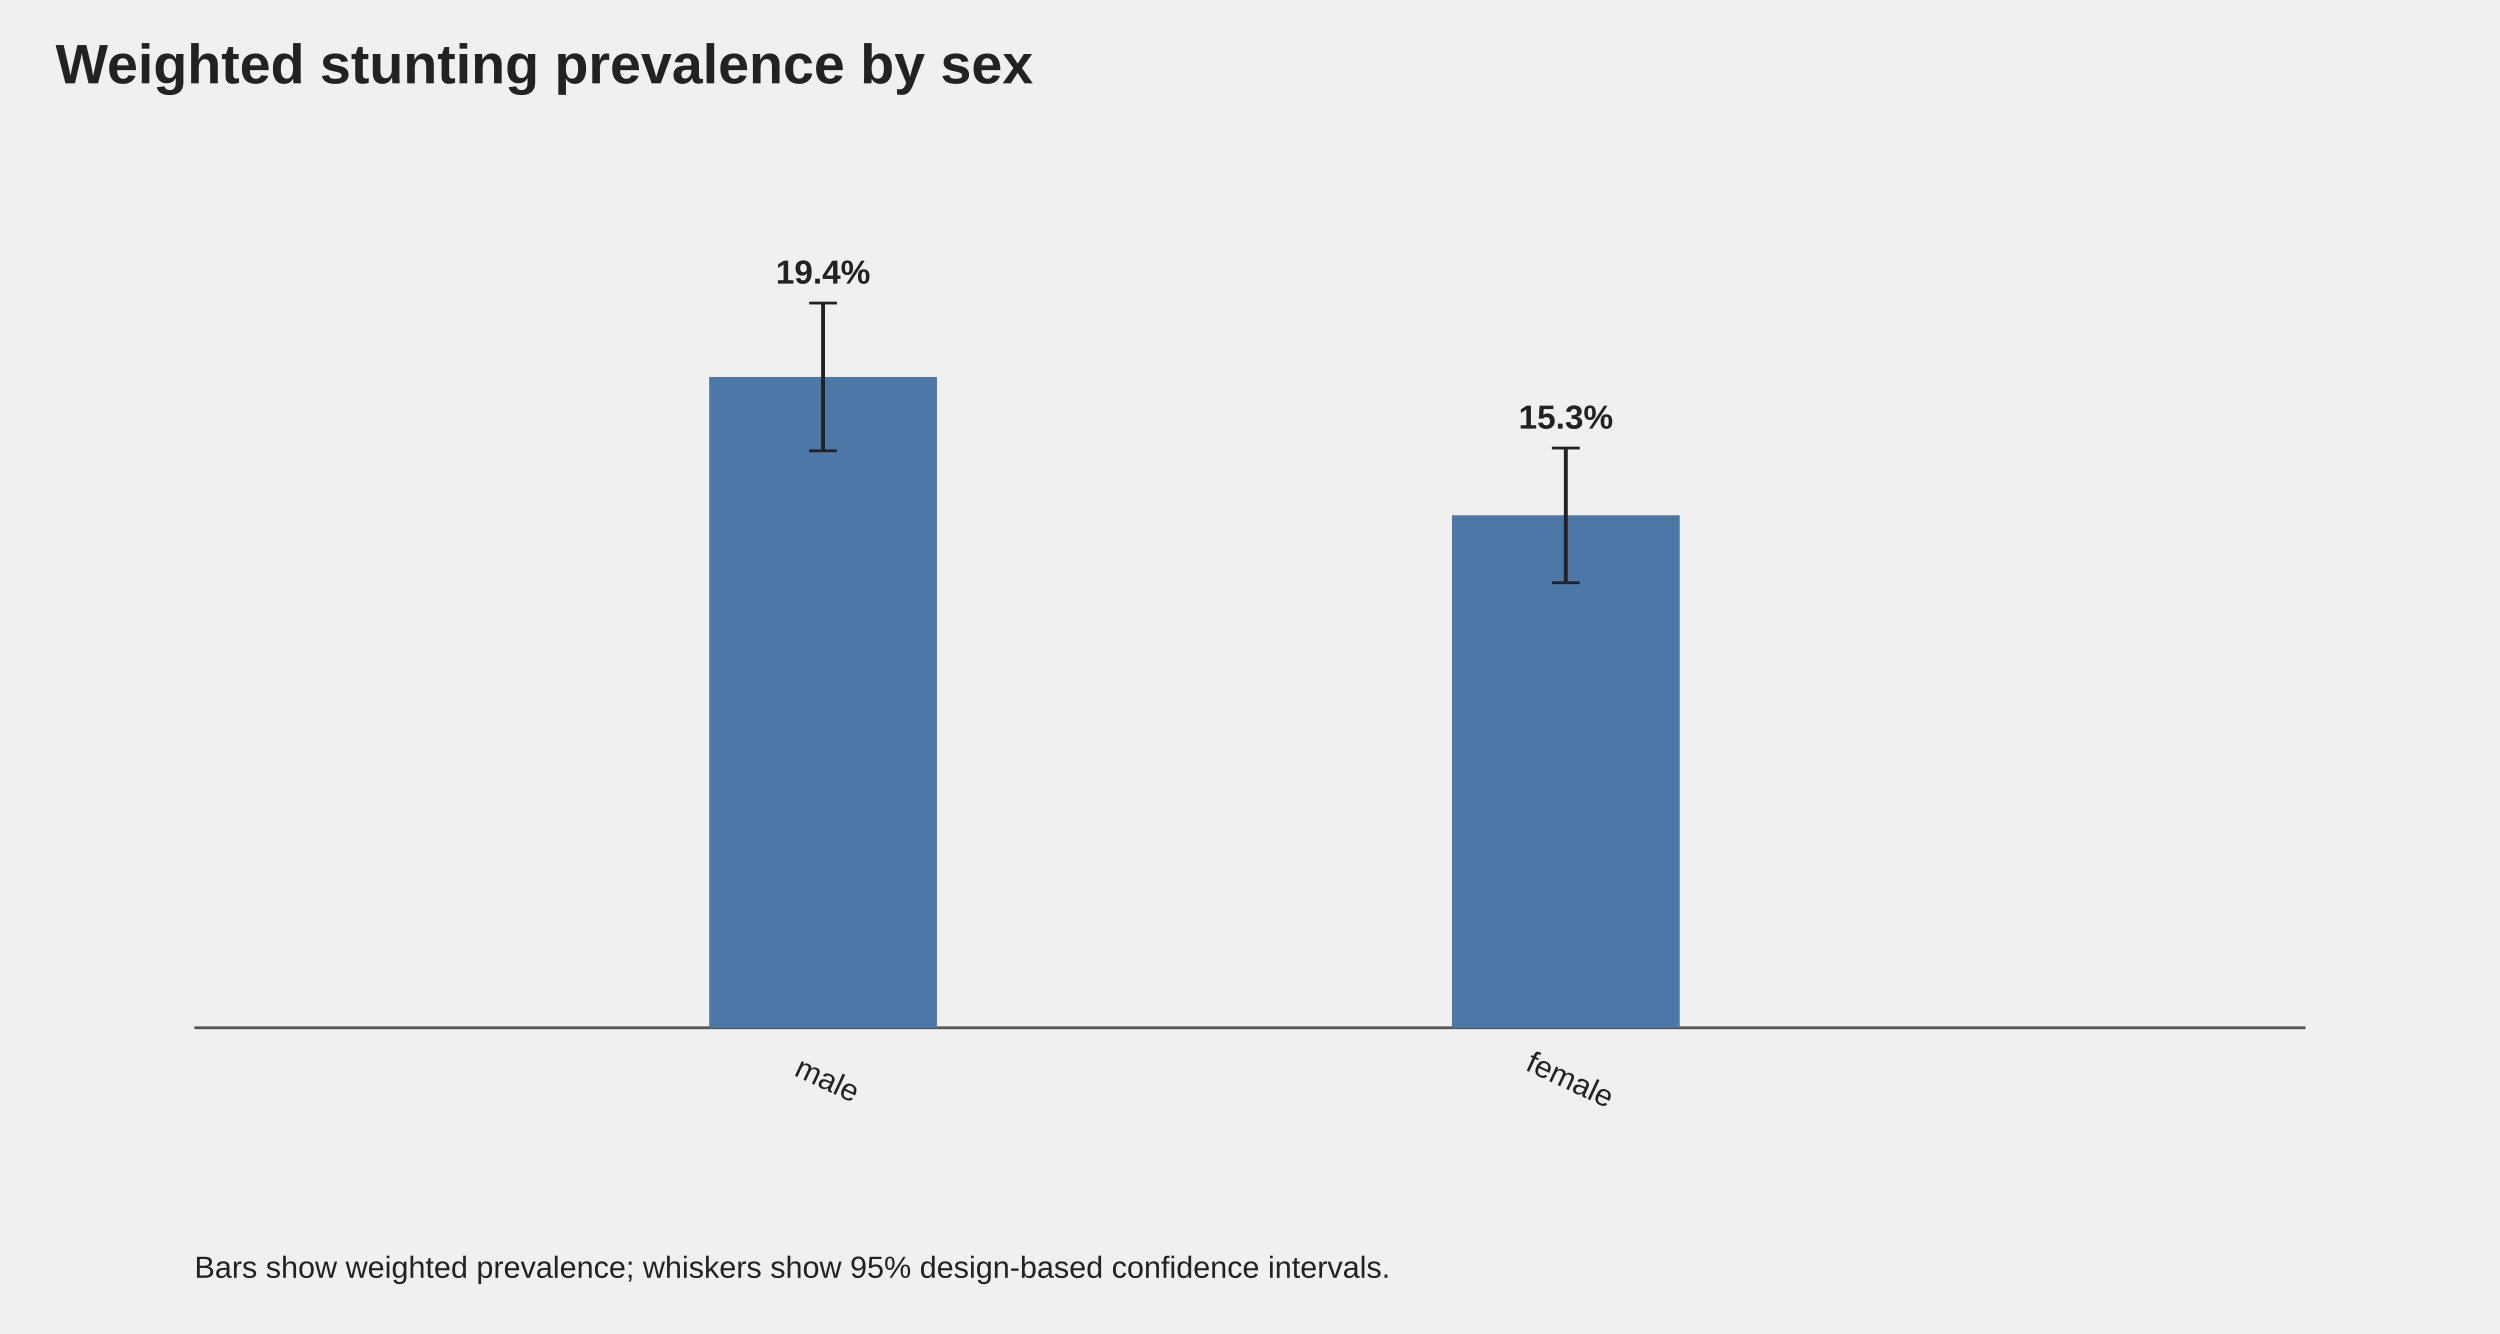
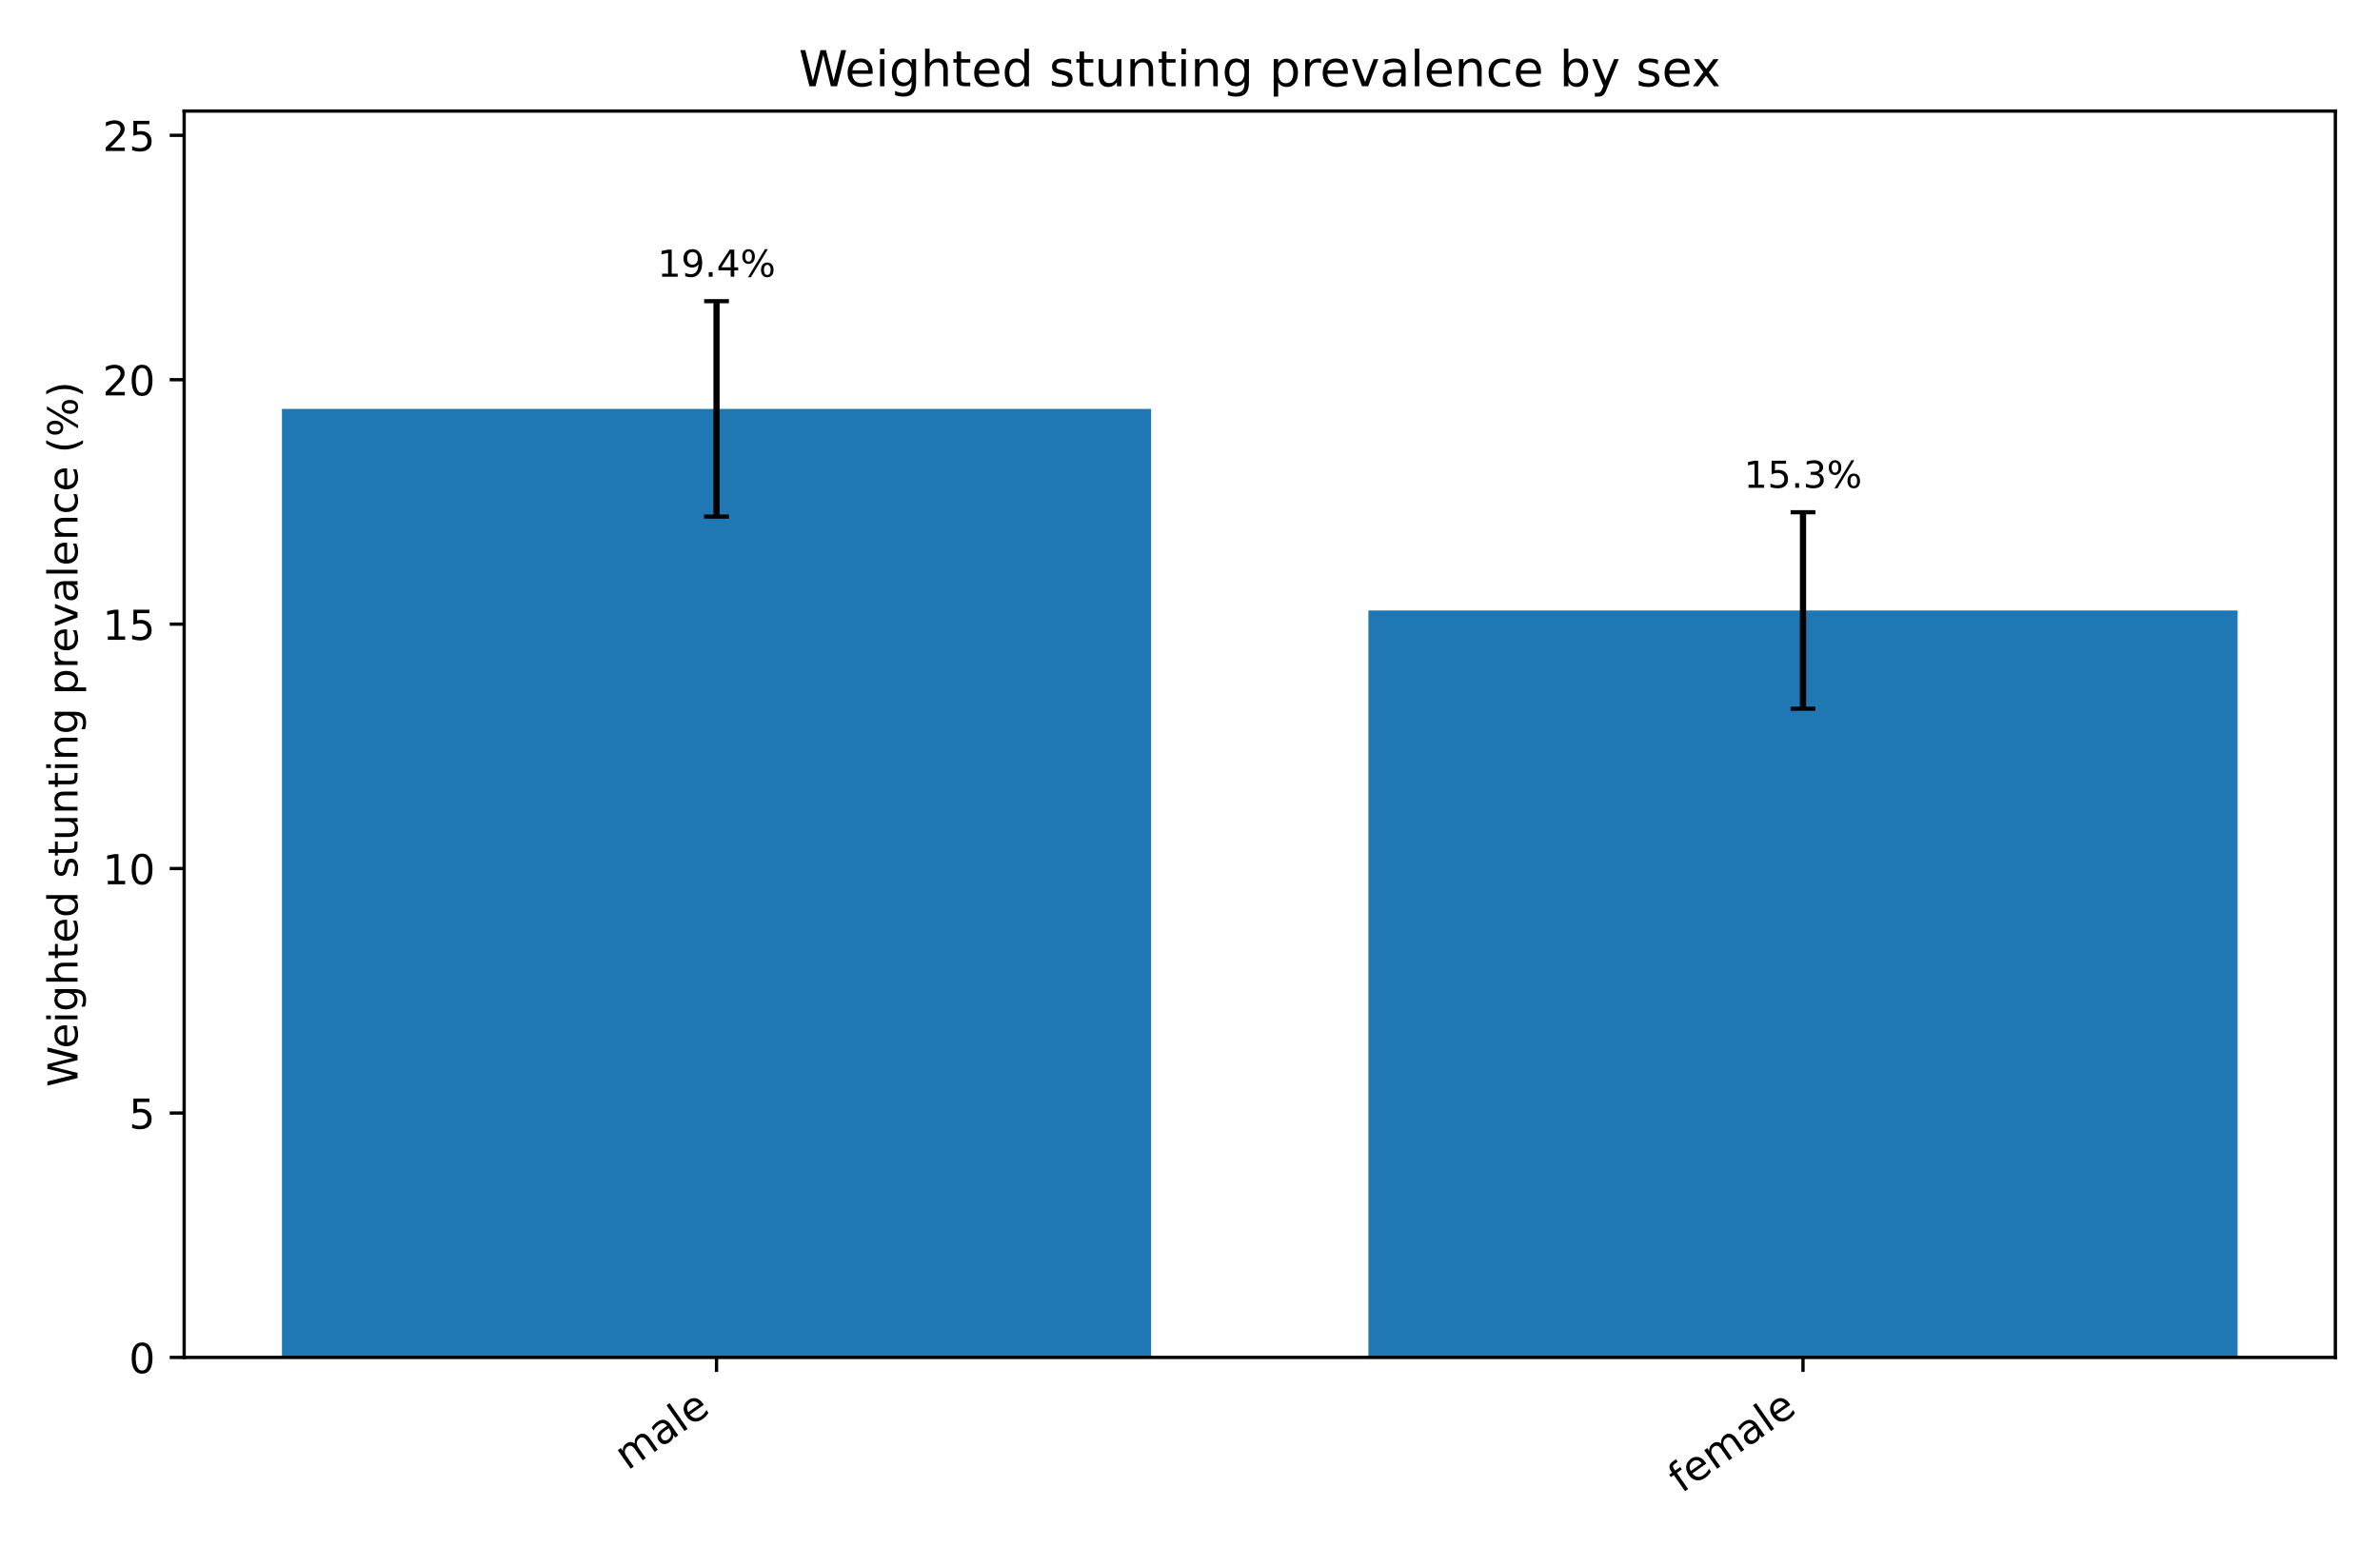
- <svg xmlns="http://www.w3.org/2000/svg" width="900" height="480" viewBox="0 0 900 480">
-   <style>text{font-family:Arial,sans-serif;fill:#222}.t{font-size:20px;font-weight:700}.l{font-size:11px}.v{font-size:12px;font-weight:600}</style>
-   <text x="20" y="30" class="t">Weighted stunting prevalence by sex</text>
-   <line x1="70" y1="370" x2="830" y2="370" stroke="#555" />
-   <rect x="255.3" y="135.7" width="82.0" height="234.3" fill="#4C78A8" />
-   <line x1="296.3" y1="162.3" x2="296.3" y2="109.1" stroke="#222" stroke-width="1.4" />
-   <line x1="291.3" y1="162.3" x2="301.3" y2="162.3" stroke="#222" />
-   <line x1="291.3" y1="109.1" x2="301.3" y2="109.1" stroke="#222" />
-   <text x="296.3" y="102.1" text-anchor="middle" class="v">19.4%</text>
-   <text x="296.3" y="392" text-anchor="middle" class="l" transform="rotate(25 296.3 392)">male</text>
-   <rect x="522.7" y="185.5" width="82.0" height="184.5" fill="#4C78A8" />
-   <line x1="563.7" y1="209.8" x2="563.7" y2="161.3" stroke="#222" stroke-width="1.4" />
-   <line x1="558.7" y1="209.8" x2="568.7" y2="209.8" stroke="#222" />
-   <line x1="558.7" y1="161.3" x2="568.7" y2="161.3" stroke="#222" />
-   <text x="563.7" y="154.3" text-anchor="middle" class="v">15.3%</text>
-   <text x="563.7" y="392" text-anchor="middle" class="l" transform="rotate(25 563.7 392)">female</text>
-   <text x="70" y="460" class="l">Bars show weighted prevalence; whiskers show 95% design-based confidence intervals.</text>
+ <svg xmlns="http://www.w3.org/2000/svg" xmlns:xlink="http://www.w3.org/1999/xlink" width="576pt" height="374.4pt" viewBox="0 0 576 374.4" version="1.1">
+   <defs>
+     <style type="text/css">*{stroke-linejoin: round; stroke-linecap: butt}</style>
+   </defs>
+   <g id="figure_1">
+     <g id="patch_1">
+       <path d="M 0 374.4  L 576 374.4  L 576 0  L 0 0  z " style="fill: #ffffff" />
+     </g>
+     <g id="axes_1">
+       <g id="patch_2">
+         <path d="M 44.57 328.52  L 565.2 328.52  L 565.2 26.88  L 44.57 26.88  z " style="fill: #ffffff" />
+       </g>
+       <g id="patch_3">
+         <path d="M 68.235 328.52  L 278.591 328.52  L 278.591 98.959  L 68.235 98.959  z " clip-path="url(#p88e0a76a36)" style="fill: #1f77b4" />
+       </g>
+       <g id="patch_4">
+         <path d="M 331.179 328.52  L 541.535 328.52  L 541.535 147.746  L 331.179 147.746  z " clip-path="url(#p88e0a76a36)" style="fill: #1f77b4" />
+       </g>
+       <g id="matplotlib.axis_1">
+         <g id="xtick_1">
+           <g id="line2d_1">
+             <defs>
+               <path id="m2571a220c2" d="M 0 0  L 0 3.5  " style="stroke: #000000; stroke-width: 0.8" />
+             </defs>
+             <g>
+               <use xlink:href="#m2571a220c2" x="173.413" y="328.52" style="stroke: #000000; stroke-width: 0.8" />
+             </g>
+           </g>
+           <g id="text_1">
+             <g transform="translate(151.9049 355.9691) rotate(-35) scale(0.1 -0.1)">
+               <defs>
+                 <path id="DejaVuSans-6d" d="M 3328 2828  Q 3544 3216 3844 3400  Q 4144 3584 4550 3584  Q 5097 3584 5394 3201  Q 5691 2819 5691 2113  L 5691 0  L 5113 0  L 5113 2094  Q 5113 2597 4934 2840  Q 4756 3084 4391 3084  Q 3944 3084 3684 2787  Q 3425 2491 3425 1978  L 3425 0  L 2847 0  L 2847 2094  Q 2847 2600 2669 2842  Q 2491 3084 2119 3084  Q 1678 3084 1418 2786  Q 1159 2488 1159 1978  L 1159 0  L 581 0  L 581 3500  L 1159 3500  L 1159 2956  Q 1356 3278 1631 3431  Q 1906 3584 2284 3584  Q 2666 3584 2933 3390  Q 3200 3197 3328 2828  z " transform="scale(0.015625)" />
+                 <path id="DejaVuSans-61" d="M 2194 1759  Q 1497 1759 1228 1600  Q 959 1441 959 1056  Q 959 750 1161 570  Q 1363 391 1709 391  Q 2188 391 2477 730  Q 2766 1069 2766 1631  L 2766 1759  L 2194 1759  z M 3341 1997  L 3341 0  L 2766 0  L 2766 531  Q 2569 213 2275 61  Q 1981 -91 1556 -91  Q 1019 -91 701 211  Q 384 513 384 1019  Q 384 1609 779 1909  Q 1175 2209 1959 2209  L 2766 2209  L 2766 2266  Q 2766 2663 2505 2880  Q 2244 3097 1772 3097  Q 1472 3097 1187 3025  Q 903 2953 641 2809  L 641 3341  Q 956 3463 1253 3523  Q 1550 3584 1831 3584  Q 2591 3584 2966 3190  Q 3341 2797 3341 1997  z " transform="scale(0.015625)" />
+                 <path id="DejaVuSans-6c" d="M 603 4863  L 1178 4863  L 1178 0  L 603 0  L 603 4863  z " transform="scale(0.015625)" />
+                 <path id="DejaVuSans-65" d="M 3597 1894  L 3597 1613  L 953 1613  Q 991 1019 1311 708  Q 1631 397 2203 397  Q 2534 397 2845 478  Q 3156 559 3463 722  L 3463 178  Q 3153 47 2828 -22  Q 2503 -91 2169 -91  Q 1331 -91 842 396  Q 353 884 353 1716  Q 353 2575 817 3079  Q 1281 3584 2069 3584  Q 2775 3584 3186 3129  Q 3597 2675 3597 1894  z M 3022 2063  Q 3016 2534 2758 2815  Q 2500 3097 2075 3097  Q 1594 3097 1305 2825  Q 1016 2553 972 2059  L 3022 2063  z " transform="scale(0.015625)" />
+               </defs>
+               <use xlink:href="#DejaVuSans-6d" />
+               <use xlink:href="#DejaVuSans-61" transform="translate(97.41211 0)" />
+               <use xlink:href="#DejaVuSans-6c" transform="translate(158.6914 0)" />
+               <use xlink:href="#DejaVuSans-65" transform="translate(186.4746 0)" />
+             </g>
+           </g>
+         </g>
+         <g id="xtick_2">
+           <g id="line2d_2">
+             <g>
+               <use xlink:href="#m2571a220c2" x="436.357" y="328.52" style="stroke: #000000; stroke-width: 0.8" />
+             </g>
+           </g>
+           <g id="text_2">
+             <g transform="translate(406.9254 361.5176) rotate(-35) scale(0.1 -0.1)">
+               <defs>
+                 <path id="DejaVuSans-66" d="M 2375 4863  L 2375 4384  L 1825 4384  Q 1516 4384 1395 4259  Q 1275 4134 1275 3809  L 1275 3500  L 2222 3500  L 2222 3053  L 1275 3053  L 1275 0  L 697 0  L 697 3053  L 147 3053  L 147 3500  L 697 3500  L 697 3744  Q 697 4328 969 4595  Q 1241 4863 1831 4863  L 2375 4863  z " transform="scale(0.015625)" />
+               </defs>
+               <use xlink:href="#DejaVuSans-66" />
+               <use xlink:href="#DejaVuSans-65" transform="translate(35.20508 0)" />
+               <use xlink:href="#DejaVuSans-6d" transform="translate(96.72852 0)" />
+               <use xlink:href="#DejaVuSans-61" transform="translate(194.1406 0)" />
+               <use xlink:href="#DejaVuSans-6c" transform="translate(255.4199 0)" />
+               <use xlink:href="#DejaVuSans-65" transform="translate(283.2031 0)" />
+             </g>
+           </g>
+         </g>
+       </g>
+       <g id="matplotlib.axis_2">
+         <g id="ytick_1">
+           <g id="line2d_3">
+             <defs>
+               <path id="m5bd4060af0" d="M 0 0  L -3.5 0  " style="stroke: #000000; stroke-width: 0.8" />
+             </defs>
+             <g>
+               <use xlink:href="#m5bd4060af0" x="44.57" y="328.52" style="stroke: #000000; stroke-width: 0.8" />
+             </g>
+           </g>
+           <g id="text_3">
+             <g transform="translate(31.2075 332.3194) scale(0.1 -0.1)">
+               <defs>
+                 <path id="DejaVuSans-30" d="M 2034 4250  Q 1547 4250 1301 3770  Q 1056 3291 1056 2328  Q 1056 1369 1301 889  Q 1547 409 2034 409  Q 2525 409 2770 889  Q 3016 1369 3016 2328  Q 3016 3291 2770 3770  Q 2525 4250 2034 4250  z M 2034 4750  Q 2819 4750 3233 4129  Q 3647 3509 3647 2328  Q 3647 1150 3233 529  Q 2819 -91 2034 -91  Q 1250 -91 836 529  Q 422 1150 422 2328  Q 422 3509 836 4129  Q 1250 4750 2034 4750  z " transform="scale(0.015625)" />
+               </defs>
+               <use xlink:href="#DejaVuSans-30" />
+             </g>
+           </g>
+         </g>
+         <g id="ytick_2">
+           <g id="line2d_4">
+             <g>
+               <use xlink:href="#m5bd4060af0" x="44.57" y="269.364" style="stroke: #000000; stroke-width: 0.8" />
+             </g>
+           </g>
+           <g id="text_4">
+             <g transform="translate(31.2075 273.1633) scale(0.1 -0.1)">
+               <defs>
+                 <path id="DejaVuSans-35" d="M 691 4666  L 3169 4666  L 3169 4134  L 1269 4134  L 1269 2991  Q 1406 3038 1543 3061  Q 1681 3084 1819 3084  Q 2600 3084 3056 2656  Q 3513 2228 3513 1497  Q 3513 744 3044 326  Q 2575 -91 1722 -91  Q 1428 -91 1123 -41  Q 819 9 494 109  L 494 744  Q 775 591 1075 516  Q 1375 441 1709 441  Q 2250 441 2565 725  Q 2881 1009 2881 1497  Q 2881 1984 2565 2268  Q 2250 2553 1709 2553  Q 1456 2553 1204 2497  Q 953 2441 691 2322  L 691 4666  z " transform="scale(0.015625)" />
+               </defs>
+               <use xlink:href="#DejaVuSans-35" />
+             </g>
+           </g>
+         </g>
+         <g id="ytick_3">
+           <g id="line2d_5">
+             <g>
+               <use xlink:href="#m5bd4060af0" x="44.57" y="210.208" style="stroke: #000000; stroke-width: 0.8" />
+             </g>
+           </g>
+           <g id="text_5">
+             <g transform="translate(24.845 214.0073) scale(0.1 -0.1)">
+               <defs>
+                 <path id="DejaVuSans-31" d="M 794 531  L 1825 531  L 1825 4091  L 703 3866  L 703 4441  L 1819 4666  L 2450 4666  L 2450 531  L 3481 531  L 3481 0  L 794 0  L 794 531  z " transform="scale(0.015625)" />
+               </defs>
+               <use xlink:href="#DejaVuSans-31" />
+               <use xlink:href="#DejaVuSans-30" transform="translate(63.62305 0)" />
+             </g>
+           </g>
+         </g>
+         <g id="ytick_4">
+           <g id="line2d_6">
+             <g>
+               <use xlink:href="#m5bd4060af0" x="44.57" y="151.052" style="stroke: #000000; stroke-width: 0.8" />
+             </g>
+           </g>
+           <g id="text_6">
+             <g transform="translate(24.845 154.8512) scale(0.1 -0.1)">
+               <use xlink:href="#DejaVuSans-31" />
+               <use xlink:href="#DejaVuSans-35" transform="translate(63.62305 0)" />
+             </g>
+           </g>
+         </g>
+         <g id="ytick_5">
+           <g id="line2d_7">
+             <g>
+               <use xlink:href="#m5bd4060af0" x="44.57" y="91.896" style="stroke: #000000; stroke-width: 0.8" />
+             </g>
+           </g>
+           <g id="text_7">
+             <g transform="translate(24.845 95.69516) scale(0.1 -0.1)">
+               <defs>
+                 <path id="DejaVuSans-32" d="M 1228 531  L 3431 531  L 3431 0  L 469 0  L 469 531  Q 828 903 1448 1529  Q 2069 2156 2228 2338  Q 2531 2678 2651 2914  Q 2772 3150 2772 3378  Q 2772 3750 2511 3984  Q 2250 4219 1831 4219  Q 1534 4219 1204 4116  Q 875 4013 500 3803  L 500 4441  Q 881 4594 1212 4672  Q 1544 4750 1819 4750  Q 2544 4750 2975 4387  Q 3406 4025 3406 3419  Q 3406 3131 3298 2873  Q 3191 2616 2906 2266  Q 2828 2175 2409 1742  Q 1991 1309 1228 531  z " transform="scale(0.015625)" />
+               </defs>
+               <use xlink:href="#DejaVuSans-32" />
+               <use xlink:href="#DejaVuSans-30" transform="translate(63.62305 0)" />
+             </g>
+           </g>
+         </g>
+         <g id="ytick_6">
+           <g id="line2d_8">
+             <g>
+               <use xlink:href="#m5bd4060af0" x="44.57" y="32.74" style="stroke: #000000; stroke-width: 0.8" />
+             </g>
+           </g>
+           <g id="text_8">
+             <g transform="translate(24.845 36.53911) scale(0.1 -0.1)">
+               <use xlink:href="#DejaVuSans-32" />
+               <use xlink:href="#DejaVuSans-35" transform="translate(63.62305 0)" />
+             </g>
+           </g>
+         </g>
+         <g id="text_9">
+           <g transform="translate(18.76531 263.061) rotate(-90) scale(0.1 -0.1)">
+             <defs>
+               <path id="DejaVuSans-57" d="M 213 4666  L 850 4666  L 1831 722  L 2809 4666  L 3519 4666  L 4500 722  L 5478 4666  L 6119 4666  L 4947 0  L 4153 0  L 3169 4050  L 2175 0  L 1381 0  L 213 4666  z " transform="scale(0.015625)" />
+               <path id="DejaVuSans-69" d="M 603 3500  L 1178 3500  L 1178 0  L 603 0  L 603 3500  z M 603 4863  L 1178 4863  L 1178 4134  L 603 4134  L 603 4863  z " transform="scale(0.015625)" />
+               <path id="DejaVuSans-67" d="M 2906 1791  Q 2906 2416 2648 2759  Q 2391 3103 1925 3103  Q 1463 3103 1205 2759  Q 947 2416 947 1791  Q 947 1169 1205 825  Q 1463 481 1925 481  Q 2391 481 2648 825  Q 2906 1169 2906 1791  z M 3481 434  Q 3481 -459 3084 -895  Q 2688 -1331 1869 -1331  Q 1566 -1331 1297 -1286  Q 1028 -1241 775 -1147  L 775 -588  Q 1028 -725 1275 -790  Q 1522 -856 1778 -856  Q 2344 -856 2625 -561  Q 2906 -266 2906 331  L 2906 616  Q 2728 306 2450 153  Q 2172 0 1784 0  Q 1141 0 747 490  Q 353 981 353 1791  Q 353 2603 747 3093  Q 1141 3584 1784 3584  Q 2172 3584 2450 3431  Q 2728 3278 2906 2969  L 2906 3500  L 3481 3500  L 3481 434  z " transform="scale(0.015625)" />
+               <path id="DejaVuSans-68" d="M 3513 2113  L 3513 0  L 2938 0  L 2938 2094  Q 2938 2591 2744 2837  Q 2550 3084 2163 3084  Q 1697 3084 1428 2787  Q 1159 2491 1159 1978  L 1159 0  L 581 0  L 581 4863  L 1159 4863  L 1159 2956  Q 1366 3272 1645 3428  Q 1925 3584 2291 3584  Q 2894 3584 3203 3211  Q 3513 2838 3513 2113  z " transform="scale(0.015625)" />
+               <path id="DejaVuSans-74" d="M 1172 4494  L 1172 3500  L 2356 3500  L 2356 3053  L 1172 3053  L 1172 1153  Q 1172 725 1289 603  Q 1406 481 1766 481  L 2356 481  L 2356 0  L 1766 0  Q 1100 0 847 248  Q 594 497 594 1153  L 594 3053  L 172 3053  L 172 3500  L 594 3500  L 594 4494  L 1172 4494  z " transform="scale(0.015625)" />
+               <path id="DejaVuSans-64" d="M 2906 2969  L 2906 4863  L 3481 4863  L 3481 0  L 2906 0  L 2906 525  Q 2725 213 2448 61  Q 2172 -91 1784 -91  Q 1150 -91 751 415  Q 353 922 353 1747  Q 353 2572 751 3078  Q 1150 3584 1784 3584  Q 2172 3584 2448 3432  Q 2725 3281 2906 2969  z M 947 1747  Q 947 1113 1208 752  Q 1469 391 1925 391  Q 2381 391 2643 752  Q 2906 1113 2906 1747  Q 2906 2381 2643 2742  Q 2381 3103 1925 3103  Q 1469 3103 1208 2742  Q 947 2381 947 1747  z " transform="scale(0.015625)" />
+               <path id="DejaVuSans-20" transform="scale(0.015625)" />
+               <path id="DejaVuSans-73" d="M 2834 3397  L 2834 2853  Q 2591 2978 2328 3040  Q 2066 3103 1784 3103  Q 1356 3103 1142 2972  Q 928 2841 928 2578  Q 928 2378 1081 2264  Q 1234 2150 1697 2047  L 1894 2003  Q 2506 1872 2764 1633  Q 3022 1394 3022 966  Q 3022 478 2636 193  Q 2250 -91 1575 -91  Q 1294 -91 989 -36  Q 684 19 347 128  L 347 722  Q 666 556 975 473  Q 1284 391 1588 391  Q 1994 391 2212 530  Q 2431 669 2431 922  Q 2431 1156 2273 1281  Q 2116 1406 1581 1522  L 1381 1569  Q 847 1681 609 1914  Q 372 2147 372 2553  Q 372 3047 722 3315  Q 1072 3584 1716 3584  Q 2034 3584 2315 3537  Q 2597 3491 2834 3397  z " transform="scale(0.015625)" />
+               <path id="DejaVuSans-75" d="M 544 1381  L 544 3500  L 1119 3500  L 1119 1403  Q 1119 906 1312 657  Q 1506 409 1894 409  Q 2359 409 2629 706  Q 2900 1003 2900 1516  L 2900 3500  L 3475 3500  L 3475 0  L 2900 0  L 2900 538  Q 2691 219 2414 64  Q 2138 -91 1772 -91  Q 1169 -91 856 284  Q 544 659 544 1381  z M 1991 3584  L 1991 3584  z " transform="scale(0.015625)" />
+               <path id="DejaVuSans-6e" d="M 3513 2113  L 3513 0  L 2938 0  L 2938 2094  Q 2938 2591 2744 2837  Q 2550 3084 2163 3084  Q 1697 3084 1428 2787  Q 1159 2491 1159 1978  L 1159 0  L 581 0  L 581 3500  L 1159 3500  L 1159 2956  Q 1366 3272 1645 3428  Q 1925 3584 2291 3584  Q 2894 3584 3203 3211  Q 3513 2838 3513 2113  z " transform="scale(0.015625)" />
+               <path id="DejaVuSans-70" d="M 1159 525  L 1159 -1331  L 581 -1331  L 581 3500  L 1159 3500  L 1159 2969  Q 1341 3281 1617 3432  Q 1894 3584 2278 3584  Q 2916 3584 3314 3078  Q 3713 2572 3713 1747  Q 3713 922 3314 415  Q 2916 -91 2278 -91  Q 1894 -91 1617 61  Q 1341 213 1159 525  z M 3116 1747  Q 3116 2381 2855 2742  Q 2594 3103 2138 3103  Q 1681 3103 1420 2742  Q 1159 2381 1159 1747  Q 1159 1113 1420 752  Q 1681 391 2138 391  Q 2594 391 2855 752  Q 3116 1113 3116 1747  z " transform="scale(0.015625)" />
+               <path id="DejaVuSans-72" d="M 2631 2963  Q 2534 3019 2420 3045  Q 2306 3072 2169 3072  Q 1681 3072 1420 2755  Q 1159 2438 1159 1844  L 1159 0  L 581 0  L 581 3500  L 1159 3500  L 1159 2956  Q 1341 3275 1631 3429  Q 1922 3584 2338 3584  Q 2397 3584 2469 3576  Q 2541 3569 2628 3553  L 2631 2963  z " transform="scale(0.015625)" />
+               <path id="DejaVuSans-76" d="M 191 3500  L 800 3500  L 1894 563  L 2988 3500  L 3597 3500  L 2284 0  L 1503 0  L 191 3500  z " transform="scale(0.015625)" />
+               <path id="DejaVuSans-63" d="M 3122 3366  L 3122 2828  Q 2878 2963 2633 3030  Q 2388 3097 2138 3097  Q 1578 3097 1268 2742  Q 959 2388 959 1747  Q 959 1106 1268 751  Q 1578 397 2138 397  Q 2388 397 2633 464  Q 2878 531 3122 666  L 3122 134  Q 2881 22 2623 -34  Q 2366 -91 2075 -91  Q 1284 -91 818 406  Q 353 903 353 1747  Q 353 2603 823 3093  Q 1294 3584 2113 3584  Q 2378 3584 2631 3529  Q 2884 3475 3122 3366  z " transform="scale(0.015625)" />
+               <path id="DejaVuSans-28" d="M 1984 4856  Q 1566 4138 1362 3434  Q 1159 2731 1159 2009  Q 1159 1288 1364 580  Q 1569 -128 1984 -844  L 1484 -844  Q 1016 -109 783 600  Q 550 1309 550 2009  Q 550 2706 781 3412  Q 1013 4119 1484 4856  L 1984 4856  z " transform="scale(0.015625)" />
+               <path id="DejaVuSans-25" d="M 4653 2053  Q 4381 2053 4226 1822  Q 4072 1591 4072 1178  Q 4072 772 4226 539  Q 4381 306 4653 306  Q 4919 306 5073 539  Q 5228 772 5228 1178  Q 5228 1588 5073 1820  Q 4919 2053 4653 2053  z M 4653 2450  Q 5147 2450 5437 2106  Q 5728 1763 5728 1178  Q 5728 594 5436 251  Q 5144 -91 4653 -91  Q 4153 -91 3862 251  Q 3572 594 3572 1178  Q 3572 1766 3864 2108  Q 4156 2450 4653 2450  z M 1428 4353  Q 1159 4353 1004 4120  Q 850 3888 850 3481  Q 850 3069 1003 2837  Q 1156 2606 1428 2606  Q 1700 2606 1854 2837  Q 2009 3069 2009 3481  Q 2009 3884 1853 4118  Q 1697 4353 1428 4353  z M 4250 4750  L 4750 4750  L 1831 -91  L 1331 -91  L 4250 4750  z M 1428 4750  Q 1922 4750 2215 4408  Q 2509 4066 2509 3481  Q 2509 2891 2217 2550  Q 1925 2209 1428 2209  Q 931 2209 642 2551  Q 353 2894 353 3481  Q 353 4063 643 4406  Q 934 4750 1428 4750  z " transform="scale(0.015625)" />
+               <path id="DejaVuSans-29" d="M 513 4856  L 1013 4856  Q 1481 4119 1714 3412  Q 1947 2706 1947 2009  Q 1947 1309 1714 600  Q 1481 -109 1013 -844  L 513 -844  Q 928 -128 1133 580  Q 1338 1288 1338 2009  Q 1338 2731 1133 3434  Q 928 4138 513 4856  z " transform="scale(0.015625)" />
+             </defs>
+             <use xlink:href="#DejaVuSans-57" />
+             <use xlink:href="#DejaVuSans-65" transform="translate(93.00195 0)" />
+             <use xlink:href="#DejaVuSans-69" transform="translate(154.5254 0)" />
+             <use xlink:href="#DejaVuSans-67" transform="translate(182.3086 0)" />
+             <use xlink:href="#DejaVuSans-68" transform="translate(245.7852 0)" />
+             <use xlink:href="#DejaVuSans-74" transform="translate(309.1641 0)" />
+             <use xlink:href="#DejaVuSans-65" transform="translate(348.373 0)" />
+             <use xlink:href="#DejaVuSans-64" transform="translate(409.8965 0)" />
+             <use xlink:href="#DejaVuSans-20" transform="translate(473.373 0)" />
+             <use xlink:href="#DejaVuSans-73" transform="translate(505.1602 0)" />
+             <use xlink:href="#DejaVuSans-74" transform="translate(557.2598 0)" />
+             <use xlink:href="#DejaVuSans-75" transform="translate(596.4688 0)" />
+             <use xlink:href="#DejaVuSans-6e" transform="translate(659.8477 0)" />
+             <use xlink:href="#DejaVuSans-74" transform="translate(723.2266 0)" />
+             <use xlink:href="#DejaVuSans-69" transform="translate(762.4355 0)" />
+             <use xlink:href="#DejaVuSans-6e" transform="translate(790.2188 0)" />
+             <use xlink:href="#DejaVuSans-67" transform="translate(853.5977 0)" />
+             <use xlink:href="#DejaVuSans-20" transform="translate(917.0742 0)" />
+             <use xlink:href="#DejaVuSans-70" transform="translate(948.8613 0)" />
+             <use xlink:href="#DejaVuSans-72" transform="translate(1012.338 0)" />
+             <use xlink:href="#DejaVuSans-65" transform="translate(1051.201 0)" />
+             <use xlink:href="#DejaVuSans-76" transform="translate(1112.725 0)" />
+             <use xlink:href="#DejaVuSans-61" transform="translate(1171.904 0)" />
+             <use xlink:href="#DejaVuSans-6c" transform="translate(1233.184 0)" />
+             <use xlink:href="#DejaVuSans-65" transform="translate(1260.967 0)" />
+             <use xlink:href="#DejaVuSans-6e" transform="translate(1322.49 0)" />
+             <use xlink:href="#DejaVuSans-63" transform="translate(1385.869 0)" />
+             <use xlink:href="#DejaVuSans-65" transform="translate(1440.85 0)" />
+             <use xlink:href="#DejaVuSans-20" transform="translate(1502.373 0)" />
+             <use xlink:href="#DejaVuSans-28" transform="translate(1534.16 0)" />
+             <use xlink:href="#DejaVuSans-25" transform="translate(1573.174 0)" />
+             <use xlink:href="#DejaVuSans-29" transform="translate(1668.193 0)" />
+           </g>
+         </g>
+       </g>
+       <g id="LineCollection_1">
+         <path d="M 173.413 125.025  L 173.413 72.893  " clip-path="url(#p88e0a76a36)" style="fill: none; stroke: #000000; stroke-width: 1.5" />
+         <path d="M 436.357 171.523  L 436.357 123.97  " clip-path="url(#p88e0a76a36)" style="fill: none; stroke: #000000; stroke-width: 1.5" />
+       </g>
+       <g id="line2d_9">
+         <defs>
+           <path id="m1522ed952d" d="M 3 0  L -3 -0  " style="stroke: #000000" />
+         </defs>
+         <g clip-path="url(#p88e0a76a36)">
+           <use xlink:href="#m1522ed952d" x="173.413" y="125.025" style="fill: #1f77b4; stroke: #000000" />
+           <use xlink:href="#m1522ed952d" x="436.357" y="171.523" style="fill: #1f77b4; stroke: #000000" />
+         </g>
+       </g>
+       <g id="line2d_10">
+         <g clip-path="url(#p88e0a76a36)">
+           <use xlink:href="#m1522ed952d" x="173.413" y="72.893" style="fill: #1f77b4; stroke: #000000" />
+           <use xlink:href="#m1522ed952d" x="436.357" y="123.97" style="fill: #1f77b4; stroke: #000000" />
+         </g>
+       </g>
+       <g id="patch_5">
+         <path d="M 44.57 328.52  L 44.57 26.88  " style="fill: none; stroke: #000000; stroke-width: 0.8; stroke-linejoin: miter; stroke-linecap: square" />
+       </g>
+       <g id="patch_6">
+         <path d="M 565.2 328.52  L 565.2 26.88  " style="fill: none; stroke: #000000; stroke-width: 0.8; stroke-linejoin: miter; stroke-linecap: square" />
+       </g>
+       <g id="patch_7">
+         <path d="M 44.57 328.52  L 565.2 328.52  " style="fill: none; stroke: #000000; stroke-width: 0.8; stroke-linejoin: miter; stroke-linecap: square" />
+       </g>
+       <g id="patch_8">
+         <path d="M 44.57 26.88  L 565.2 26.88  " style="fill: none; stroke: #000000; stroke-width: 0.8; stroke-linejoin: miter; stroke-linecap: square" />
+       </g>
+       <g id="text_10">
+         <g transform="translate(159.1175 66.9773) scale(0.09 -0.09)">
+           <defs>
+             <path id="DejaVuSans-39" d="M 703 97  L 703 672  Q 941 559 1184 500  Q 1428 441 1663 441  Q 2288 441 2617 861  Q 2947 1281 2994 2138  Q 2813 1869 2534 1725  Q 2256 1581 1919 1581  Q 1219 1581 811 2004  Q 403 2428 403 3163  Q 403 3881 828 4315  Q 1253 4750 1959 4750  Q 2769 4750 3195 4129  Q 3622 3509 3622 2328  Q 3622 1225 3098 567  Q 2575 -91 1691 -91  Q 1453 -91 1209 -44  Q 966 3 703 97  z M 1959 2075  Q 2384 2075 2632 2365  Q 2881 2656 2881 3163  Q 2881 3666 2632 3958  Q 2384 4250 1959 4250  Q 1534 4250 1286 3958  Q 1038 3666 1038 3163  Q 1038 2656 1286 2365  Q 1534 2075 1959 2075  z " transform="scale(0.015625)" />
+             <path id="DejaVuSans-2e" d="M 684 794  L 1344 794  L 1344 0  L 684 0  L 684 794  z " transform="scale(0.015625)" />
+             <path id="DejaVuSans-34" d="M 2419 4116  L 825 1625  L 2419 1625  L 2419 4116  z M 2253 4666  L 3047 4666  L 3047 1625  L 3713 1625  L 3713 1100  L 3047 1100  L 3047 0  L 2419 0  L 2419 1100  L 313 1100  L 313 1709  L 2253 4666  z " transform="scale(0.015625)" />
+           </defs>
+           <use xlink:href="#DejaVuSans-31" />
+           <use xlink:href="#DejaVuSans-39" transform="translate(63.62305 0)" />
+           <use xlink:href="#DejaVuSans-2e" transform="translate(127.2461 0)" />
+           <use xlink:href="#DejaVuSans-34" transform="translate(159.0332 0)" />
+           <use xlink:href="#DejaVuSans-25" transform="translate(222.6562 0)" />
+         </g>
+       </g>
+       <g id="text_11">
+         <g transform="translate(422.062 118.0543) scale(0.09 -0.09)">
+           <defs>
+             <path id="DejaVuSans-33" d="M 2597 2516  Q 3050 2419 3304 2112  Q 3559 1806 3559 1356  Q 3559 666 3084 287  Q 2609 -91 1734 -91  Q 1441 -91 1130 -33  Q 819 25 488 141  L 488 750  Q 750 597 1062 519  Q 1375 441 1716 441  Q 2309 441 2620 675  Q 2931 909 2931 1356  Q 2931 1769 2642 2001  Q 2353 2234 1838 2234  L 1294 2234  L 1294 2753  L 1863 2753  Q 2328 2753 2575 2939  Q 2822 3125 2822 3475  Q 2822 3834 2567 4026  Q 2313 4219 1838 4219  Q 1578 4219 1281 4162  Q 984 4106 628 3988  L 628 4550  Q 988 4650 1302 4700  Q 1616 4750 1894 4750  Q 2613 4750 3031 4423  Q 3450 4097 3450 3541  Q 3450 3153 3228 2886  Q 3006 2619 2597 2516  z " transform="scale(0.015625)" />
+           </defs>
+           <use xlink:href="#DejaVuSans-31" />
+           <use xlink:href="#DejaVuSans-35" transform="translate(63.62305 0)" />
+           <use xlink:href="#DejaVuSans-2e" transform="translate(127.2461 0)" />
+           <use xlink:href="#DejaVuSans-33" transform="translate(159.0332 0)" />
+           <use xlink:href="#DejaVuSans-25" transform="translate(222.6562 0)" />
+         </g>
+       </g>
+       <g id="text_12">
+         <g transform="translate(193.3038 20.88) scale(0.12 -0.12)">
+           <defs>
+             <path id="DejaVuSans-62" d="M 3116 1747  Q 3116 2381 2855 2742  Q 2594 3103 2138 3103  Q 1681 3103 1420 2742  Q 1159 2381 1159 1747  Q 1159 1113 1420 752  Q 1681 391 2138 391  Q 2594 391 2855 752  Q 3116 1113 3116 1747  z M 1159 2969  Q 1341 3281 1617 3432  Q 1894 3584 2278 3584  Q 2916 3584 3314 3078  Q 3713 2572 3713 1747  Q 3713 922 3314 415  Q 2916 -91 2278 -91  Q 1894 -91 1617 61  Q 1341 213 1159 525  L 1159 0  L 581 0  L 581 4863  L 1159 4863  L 1159 2969  z " transform="scale(0.015625)" />
+             <path id="DejaVuSans-79" d="M 2059 -325  Q 1816 -950 1584 -1140  Q 1353 -1331 966 -1331  L 506 -1331  L 506 -850  L 844 -850  Q 1081 -850 1212 -737  Q 1344 -625 1503 -206  L 1606 56  L 191 3500  L 800 3500  L 1894 763  L 2988 3500  L 3597 3500  L 2059 -325  z " transform="scale(0.015625)" />
+             <path id="DejaVuSans-78" d="M 3513 3500  L 2247 1797  L 3578 0  L 2900 0  L 1881 1375  L 863 0  L 184 0  L 1544 1831  L 300 3500  L 978 3500  L 1906 2253  L 2834 3500  L 3513 3500  z " transform="scale(0.015625)" />
+           </defs>
+           <use xlink:href="#DejaVuSans-57" />
+           <use xlink:href="#DejaVuSans-65" transform="translate(93.00195 0)" />
+           <use xlink:href="#DejaVuSans-69" transform="translate(154.5254 0)" />
+           <use xlink:href="#DejaVuSans-67" transform="translate(182.3086 0)" />
+           <use xlink:href="#DejaVuSans-68" transform="translate(245.7852 0)" />
+           <use xlink:href="#DejaVuSans-74" transform="translate(309.1641 0)" />
+           <use xlink:href="#DejaVuSans-65" transform="translate(348.373 0)" />
+           <use xlink:href="#DejaVuSans-64" transform="translate(409.8965 0)" />
+           <use xlink:href="#DejaVuSans-20" transform="translate(473.373 0)" />
+           <use xlink:href="#DejaVuSans-73" transform="translate(505.1602 0)" />
+           <use xlink:href="#DejaVuSans-74" transform="translate(557.2598 0)" />
+           <use xlink:href="#DejaVuSans-75" transform="translate(596.4688 0)" />
+           <use xlink:href="#DejaVuSans-6e" transform="translate(659.8477 0)" />
+           <use xlink:href="#DejaVuSans-74" transform="translate(723.2266 0)" />
+           <use xlink:href="#DejaVuSans-69" transform="translate(762.4355 0)" />
+           <use xlink:href="#DejaVuSans-6e" transform="translate(790.2188 0)" />
+           <use xlink:href="#DejaVuSans-67" transform="translate(853.5977 0)" />
+           <use xlink:href="#DejaVuSans-20" transform="translate(917.0742 0)" />
+           <use xlink:href="#DejaVuSans-70" transform="translate(948.8613 0)" />
+           <use xlink:href="#DejaVuSans-72" transform="translate(1012.338 0)" />
+           <use xlink:href="#DejaVuSans-65" transform="translate(1051.201 0)" />
+           <use xlink:href="#DejaVuSans-76" transform="translate(1112.725 0)" />
+           <use xlink:href="#DejaVuSans-61" transform="translate(1171.904 0)" />
+           <use xlink:href="#DejaVuSans-6c" transform="translate(1233.184 0)" />
+           <use xlink:href="#DejaVuSans-65" transform="translate(1260.967 0)" />
+           <use xlink:href="#DejaVuSans-6e" transform="translate(1322.49 0)" />
+           <use xlink:href="#DejaVuSans-63" transform="translate(1385.869 0)" />
+           <use xlink:href="#DejaVuSans-65" transform="translate(1440.85 0)" />
+           <use xlink:href="#DejaVuSans-20" transform="translate(1502.373 0)" />
+           <use xlink:href="#DejaVuSans-62" transform="translate(1534.16 0)" />
+           <use xlink:href="#DejaVuSans-79" transform="translate(1597.637 0)" />
+           <use xlink:href="#DejaVuSans-20" transform="translate(1656.816 0)" />
+           <use xlink:href="#DejaVuSans-73" transform="translate(1688.604 0)" />
+           <use xlink:href="#DejaVuSans-65" transform="translate(1740.703 0)" />
+           <use xlink:href="#DejaVuSans-78" transform="translate(1800.477 0)" />
+         </g>
+       </g>
+     </g>
+   </g>
+   <defs>
+     <clipPath id="p88e0a76a36">
+       <rect x="44.57" y="26.88" width="520.63" height="301.64" />
+     </clipPath>
+   </defs>
</svg>
